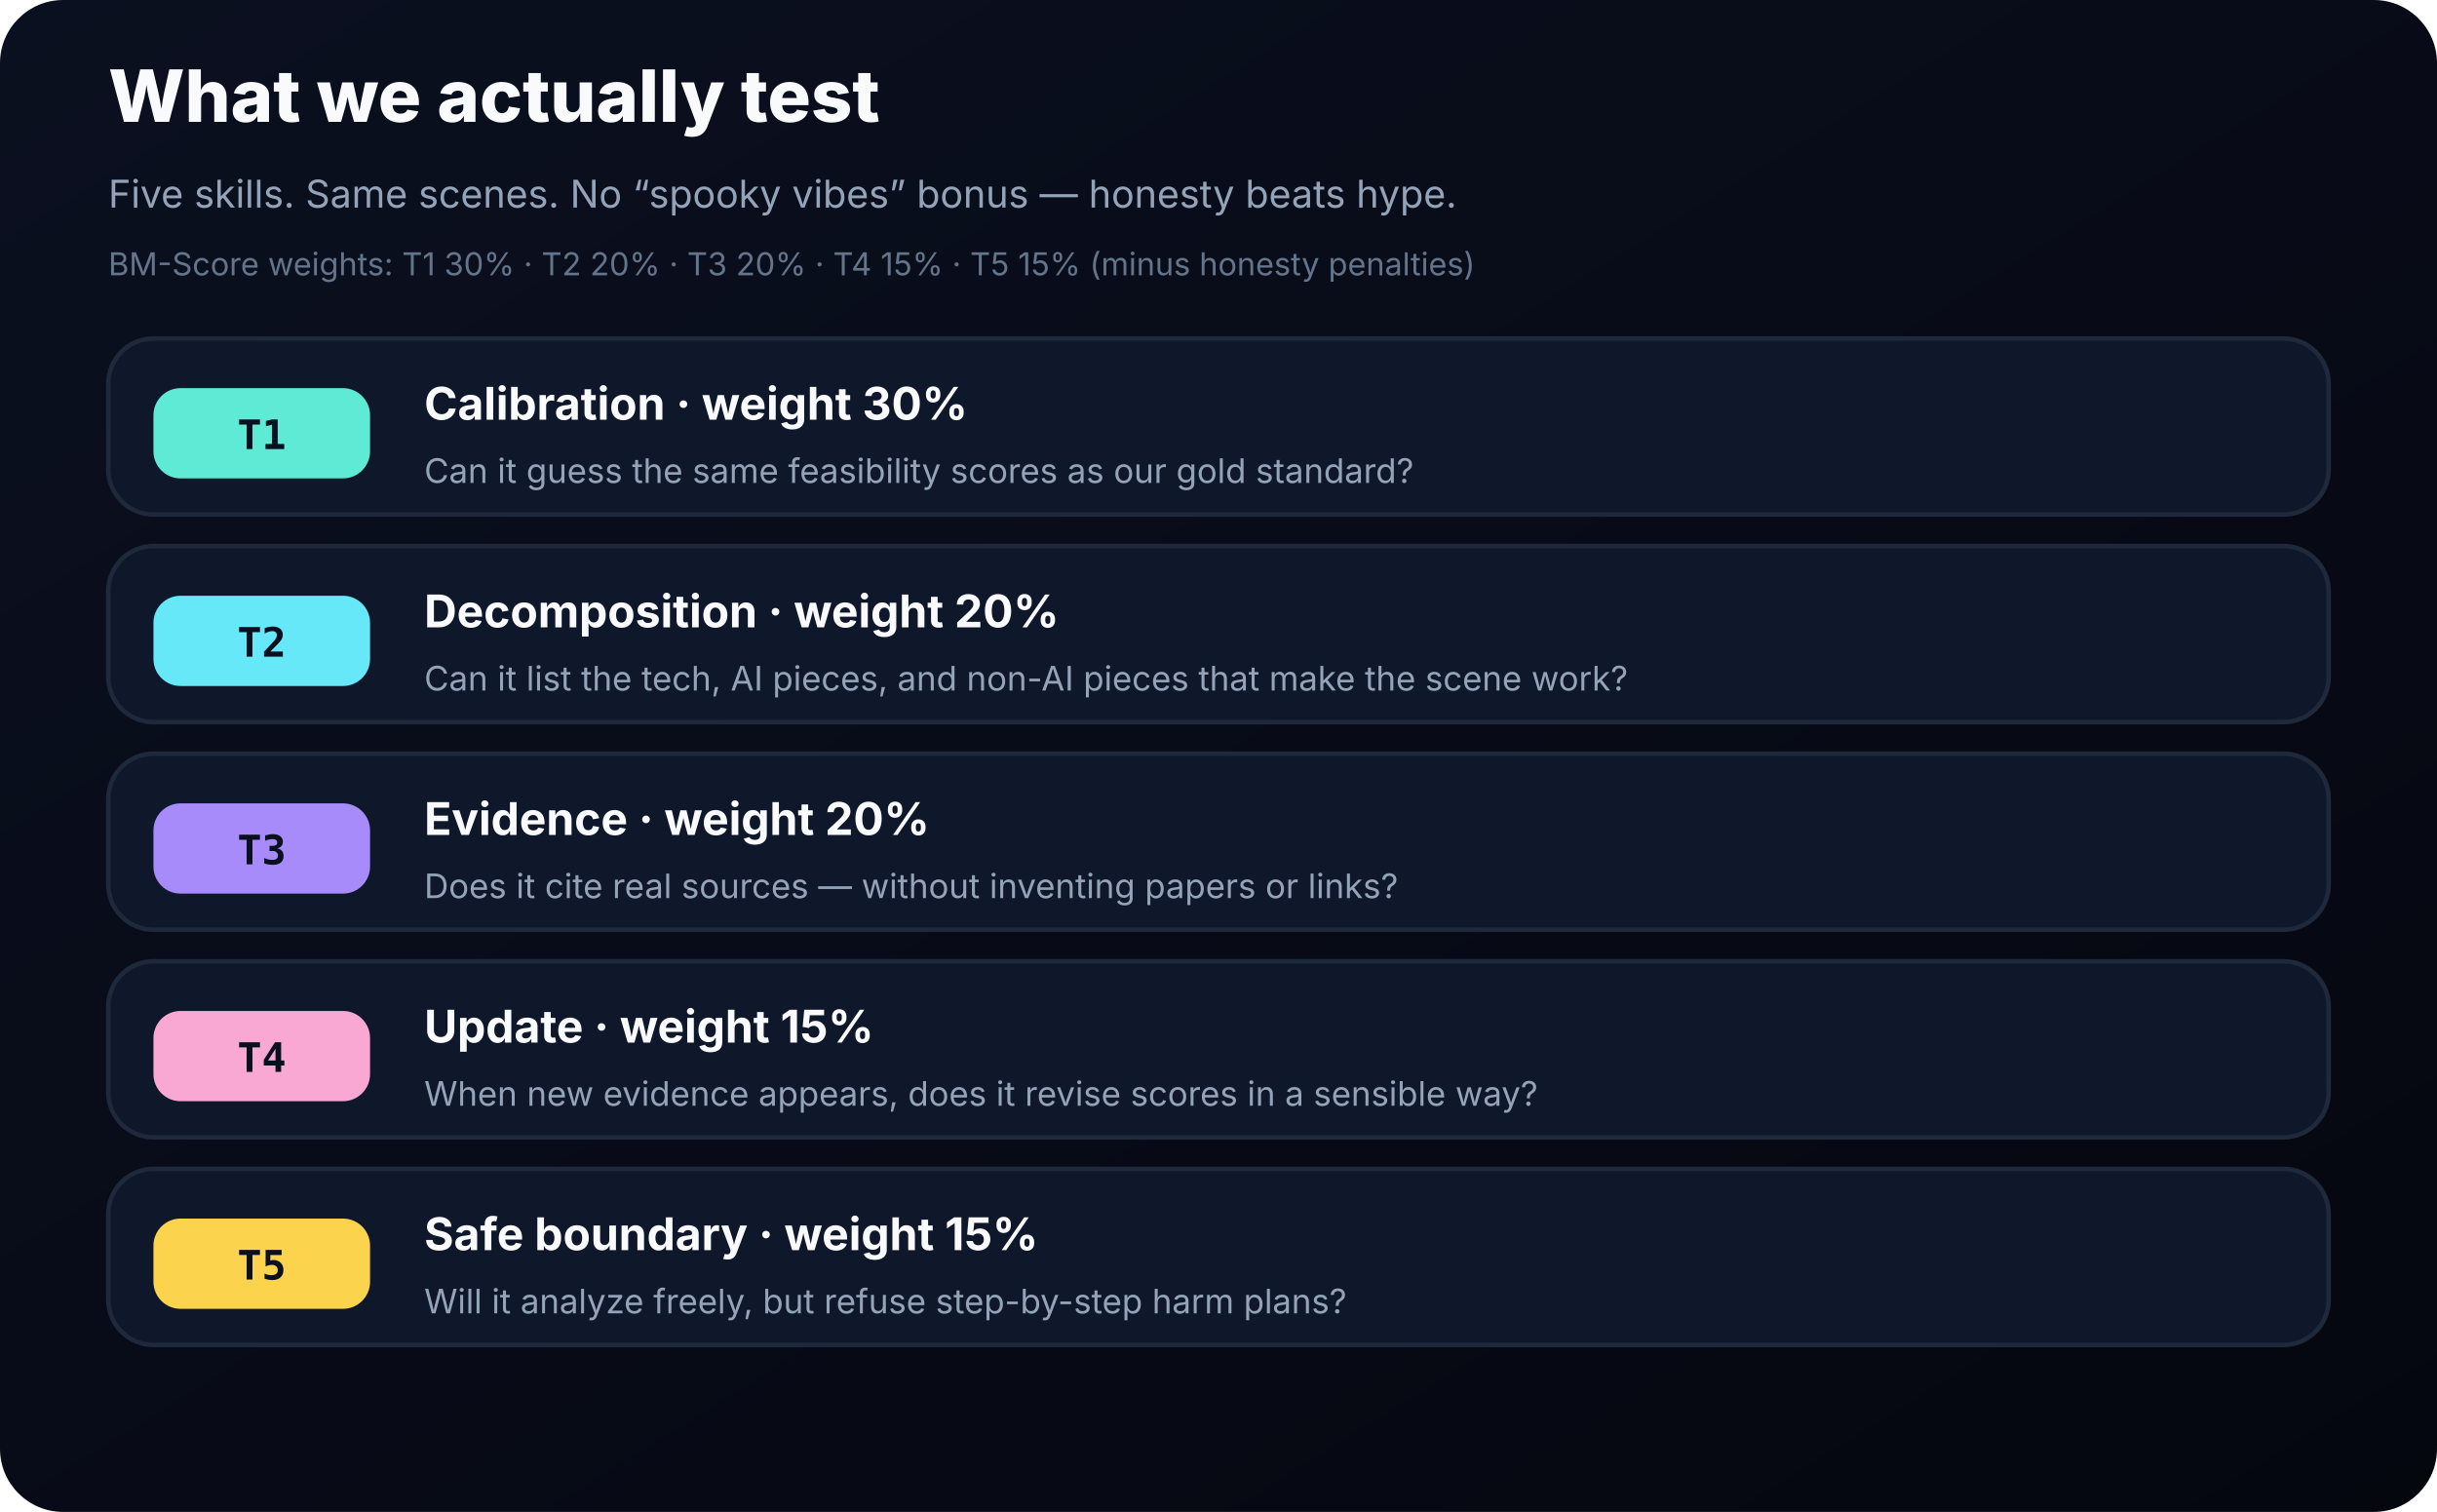
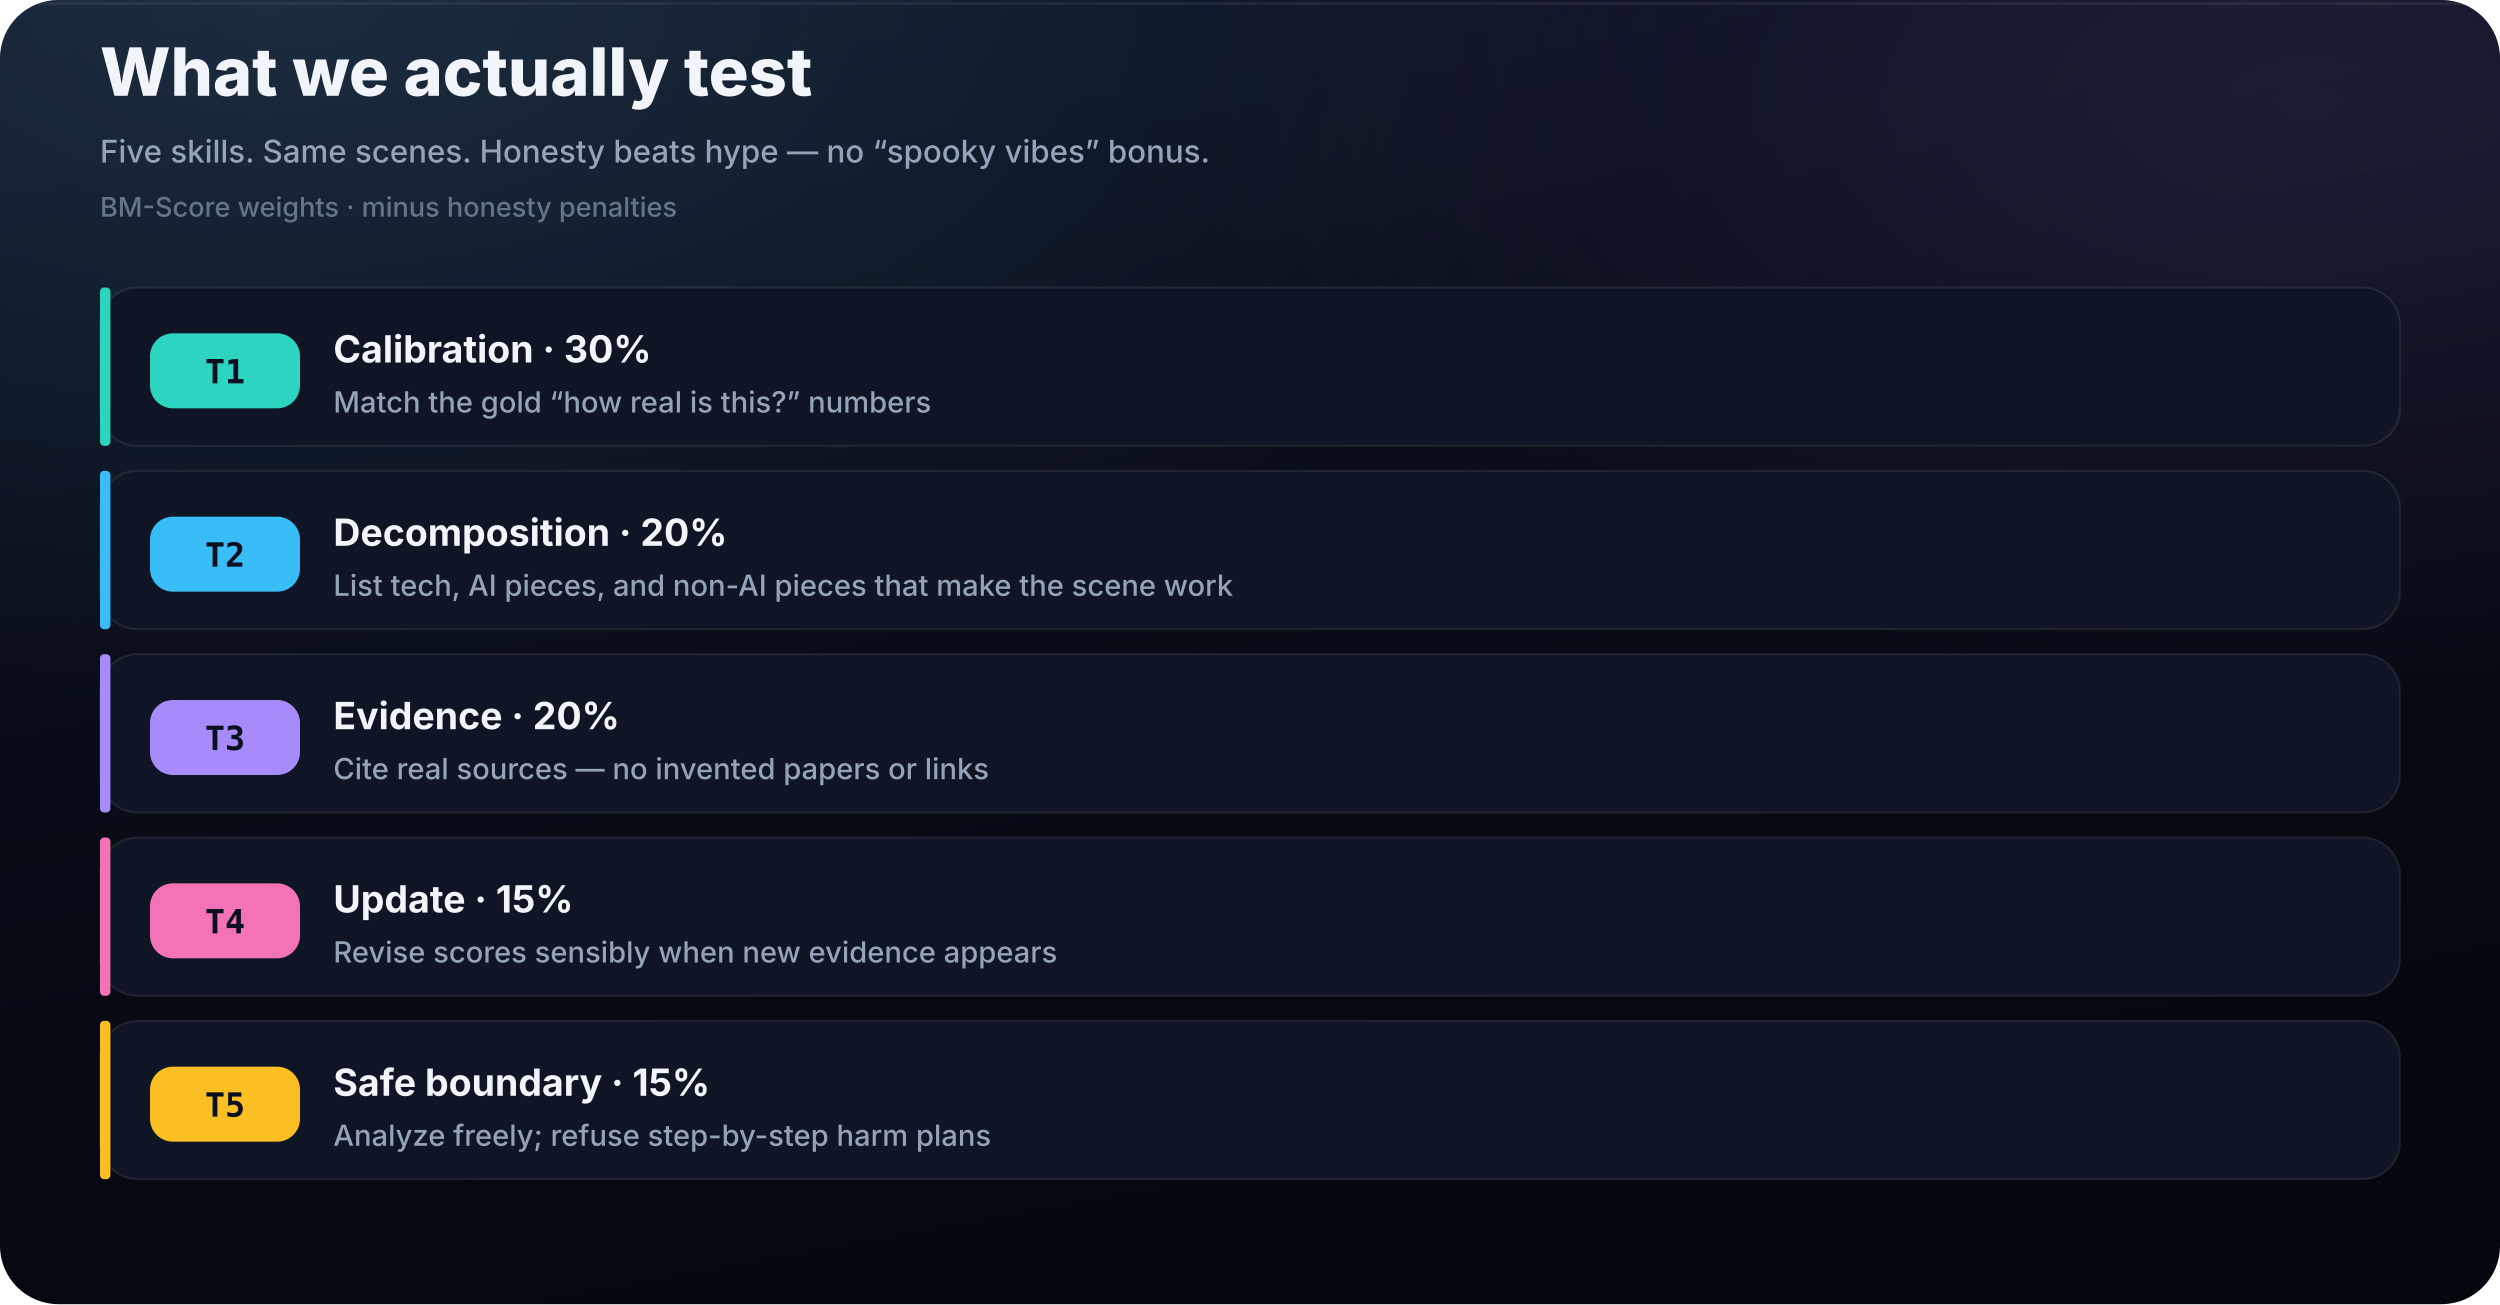
- <svg xmlns="http://www.w3.org/2000/svg" width="1080" height="670" viewBox="0 0 1080 670" role="img" aria-label="What each BlackMirror-Bench track means">
+ <svg xmlns="http://www.w3.org/2000/svg" width="1200" height="626" viewBox="0 0 1200 626" role="img" aria-label="What each BlackMirror-Bench track means">
  <defs>
-     <linearGradient id="bg2" x1="0" y1="0" x2="1" y2="1">
-       <stop offset="0%" stop-color="#0B1020" />
-       <stop offset="100%" stop-color="#05070F" />
+     <linearGradient id="bg-tr" x1="0" y1="0" x2="0.35" y2="1">
+       <stop offset="0%" stop-color="#0C1222" />
+       <stop offset="55%" stop-color="#080C16" />
+       <stop offset="100%" stop-color="#05070E" />
    </linearGradient>
+     <radialGradient id="glowL-tr" cx="12%" cy="0%" r="55%">
+       <stop offset="0%" stop-color="rgba(125,211,252,0.14)" />
+       <stop offset="100%" stop-color="rgba(125,211,252,0)" />
+     </radialGradient>
+     <radialGradient id="glowR-tr" cx="92%" cy="8%" r="45%">
+       <stop offset="0%" stop-color="rgba(167,139,250,0.12)" />
+       <stop offset="100%" stop-color="rgba(167,139,250,0)" />
+     </radialGradient>
+     <linearGradient id="bar-teal-tr" x1="0" y1="0" x2="1" y2="0">
+       <stop offset="0%" stop-color="#14B8A6" />
+       <stop offset="100%" stop-color="#67E8F9" />
+     </linearGradient>
+     <linearGradient id="bar-violet-tr" x1="0" y1="0" x2="1" y2="0">
+       <stop offset="0%" stop-color="#7C3AED" />
+       <stop offset="100%" stop-color="#C4B5FD" />
+     </linearGradient>
+     <linearGradient id="card-shine-tr" x1="0" y1="0" x2="0" y2="1">
+       <stop offset="0%" stop-color="rgba(255,255,255,0.04)" />
+       <stop offset="40%" stop-color="rgba(255,255,255,0)" />
+     </linearGradient>
+     <filter id="soft-tr" x="-20%" y="-50%" width="140%" height="200%">
+       <feGaussianBlur stdDeviation="6" result="b" />
+       <feMerge>
+         <feMergeNode in="b" />
+         <feMergeNode in="SourceGraphic" />
+       </feMerge>
+     </filter>
+     <filter id="soft-sm-tr" x="-10%" y="-40%" width="120%" height="180%">
+       <feGaussianBlur stdDeviation="3" result="b" />
+       <feMerge>
+         <feMergeNode in="b" />
+         <feMergeNode in="SourceGraphic" />
+       </feMerge>
+     </filter>
  </defs>
-   <rect width="100%" height="100%" fill="url(#bg2)" rx="28" />
-   <text x="48" y="54" fill="#F8FAFC" font-family="system-ui,-apple-system,Segoe UI,sans-serif" font-size="32" font-weight="800">What we actually test</text>
-   <text x="48" y="92" fill="#94A3B8" font-family="system-ui,-apple-system,Segoe UI,sans-serif" font-size="17">Five skills. Same scenes. No “spooky vibes” bonus — honesty beats hype.</text>
-   <text x="48" y="122" fill="#64748B" font-family="system-ui,-apple-system,Segoe UI,sans-serif" font-size="14">BM-Score weights: T1 30% · T2 20% · T3 20% · T4 15% · T5 15% (minus honesty penalties)</text>
-   <rect x="48" y="150" width="984" height="78" rx="20" fill="#0F172A" stroke="#1E293B" stroke-width="2" />
-   <rect x="68" y="172" width="96" height="40" rx="12" fill="#5EEAD4" />
-   <text x="116" y="199" fill="#0B1020" text-anchor="middle" font-family="ui-monospace,SF Mono,Menlo,monospace" font-size="18" font-weight="800">T1</text>
-   <text x="188" y="186" fill="#F8FAFC" font-family="system-ui,-apple-system,Segoe UI,sans-serif" font-size="20" font-weight="750">Calibration  ·  weight 30%</text>
-   <text x="188" y="214" fill="#94A3B8" font-family="system-ui,-apple-system,Segoe UI,sans-serif" font-size="15">Can it guess the same feasibility scores as our gold standard?</text>
-   <rect x="48" y="242" width="984" height="78" rx="20" fill="#0F172A" stroke="#1E293B" stroke-width="2" />
-   <rect x="68" y="264" width="96" height="40" rx="12" fill="#67E8F9" />
-   <text x="116" y="291" fill="#0B1020" text-anchor="middle" font-family="ui-monospace,SF Mono,Menlo,monospace" font-size="18" font-weight="800">T2</text>
-   <text x="188" y="278" fill="#F8FAFC" font-family="system-ui,-apple-system,Segoe UI,sans-serif" font-size="20" font-weight="750">Decomposition  ·  weight 20%</text>
-   <text x="188" y="306" fill="#94A3B8" font-family="system-ui,-apple-system,Segoe UI,sans-serif" font-size="15">Can it list the tech, AI pieces, and non-AI pieces that make the scene work?</text>
-   <rect x="48" y="334" width="984" height="78" rx="20" fill="#0F172A" stroke="#1E293B" stroke-width="2" />
-   <rect x="68" y="356" width="96" height="40" rx="12" fill="#A78BFA" />
-   <text x="116" y="383" fill="#0B1020" text-anchor="middle" font-family="ui-monospace,SF Mono,Menlo,monospace" font-size="18" font-weight="800">T3</text>
-   <text x="188" y="370" fill="#F8FAFC" font-family="system-ui,-apple-system,Segoe UI,sans-serif" font-size="20" font-weight="750">Evidence  ·  weight 20%</text>
-   <text x="188" y="398" fill="#94A3B8" font-family="system-ui,-apple-system,Segoe UI,sans-serif" font-size="15">Does it cite real sources — without inventing papers or links?</text>
-   <rect x="48" y="426" width="984" height="78" rx="20" fill="#0F172A" stroke="#1E293B" stroke-width="2" />
-   <rect x="68" y="448" width="96" height="40" rx="12" fill="#F9A8D4" />
-   <text x="116" y="475" fill="#0B1020" text-anchor="middle" font-family="ui-monospace,SF Mono,Menlo,monospace" font-size="18" font-weight="800">T4</text>
-   <text x="188" y="462" fill="#F8FAFC" font-family="system-ui,-apple-system,Segoe UI,sans-serif" font-size="20" font-weight="750">Update  ·  weight 15%</text>
-   <text x="188" y="490" fill="#94A3B8" font-family="system-ui,-apple-system,Segoe UI,sans-serif" font-size="15">When new evidence appears, does it revise scores in a sensible way?</text>
-   <rect x="48" y="518" width="984" height="78" rx="20" fill="#0F172A" stroke="#1E293B" stroke-width="2" />
-   <rect x="68" y="540" width="96" height="40" rx="12" fill="#FCD34D" />
-   <text x="116" y="567" fill="#0B1020" text-anchor="middle" font-family="ui-monospace,SF Mono,Menlo,monospace" font-size="18" font-weight="800">T5</text>
-   <text x="188" y="554" fill="#F8FAFC" font-family="system-ui,-apple-system,Segoe UI,sans-serif" font-size="20" font-weight="750">Safe boundary  ·  weight 15%</text>
-   <text x="188" y="582" fill="#94A3B8" font-family="system-ui,-apple-system,Segoe UI,sans-serif" font-size="15">Will it analyze freely, but refuse step-by-step harm plans?</text>
+   <rect width="100%" height="100%" fill="url(#bg-tr)" rx="28" />
+   <rect width="100%" height="100%" fill="url(#glowL-tr)" rx="28" />
+   <rect width="100%" height="100%" fill="url(#glowR-tr)" rx="28" />
+   <rect x="1" y="1" width="1198" height="1.5" fill="rgba(255,255,255,0.06)" rx="1" />
+   <text x="48" y="46" fill="#F1F5F9" font-family="Inter, ui-sans-serif, system-ui, -apple-system, Segoe UI, sans-serif" font-size="32" font-weight="800" text-anchor="start">What we actually test</text>
+   <text x="48" y="78" fill="#94A3B8" font-family="Inter, ui-sans-serif, system-ui, -apple-system, Segoe UI, sans-serif" font-size="15" font-weight="500" text-anchor="start">Five skills. Same scenes. Honesty beats hype — no “spooky vibes” bonus.</text>
+   <text x="48" y="104" fill="#64748B" font-family="Inter, ui-sans-serif, system-ui, -apple-system, Segoe UI, sans-serif" font-size="13" font-weight="500" text-anchor="start">BM-Score weights · minus honesty penalties</text>
+   <rect x="48" y="138" width="1104" height="76" rx="18" fill="#0F1524" stroke="rgba(255,255,255,0.08)" stroke-width="1" />
+   <rect x="48" y="138" width="5" height="76" rx="2" fill="#2DD4BF" />
+   <rect x="72" y="160" width="72" height="36" rx="11" fill="#2DD4BF" />
+   <text x="108" y="184" fill="#0B1020" font-family="ui-monospace, SF Mono, Cascadia Code, Menlo, Consolas, monospace" font-size="16" font-weight="800" text-anchor="middle">T1</text>
+   <text x="160" y="174" fill="#F1F5F9" font-family="Inter, ui-sans-serif, system-ui, -apple-system, Segoe UI, sans-serif" font-size="18" font-weight="750" text-anchor="start">Calibration  ·  30%</text>
+   <text x="160" y="198" fill="#94A3B8" font-family="Inter, ui-sans-serif, system-ui, -apple-system, Segoe UI, sans-serif" font-size="14" font-weight="500" text-anchor="start">Match the gold “how real is this?” numbers</text>
+   <rect x="48" y="226" width="1104" height="76" rx="18" fill="#0F1524" stroke="rgba(255,255,255,0.08)" stroke-width="1" />
+   <rect x="48" y="226" width="5" height="76" rx="2" fill="#38BDF8" />
+   <rect x="72" y="248" width="72" height="36" rx="11" fill="#38BDF8" />
+   <text x="108" y="272" fill="#0B1020" font-family="ui-monospace, SF Mono, Cascadia Code, Menlo, Consolas, monospace" font-size="16" font-weight="800" text-anchor="middle">T2</text>
+   <text x="160" y="262" fill="#F1F5F9" font-family="Inter, ui-sans-serif, system-ui, -apple-system, Segoe UI, sans-serif" font-size="18" font-weight="750" text-anchor="start">Decomposition  ·  20%</text>
+   <text x="160" y="286" fill="#94A3B8" font-family="Inter, ui-sans-serif, system-ui, -apple-system, Segoe UI, sans-serif" font-size="14" font-weight="500" text-anchor="start">List tech, AI pieces, and non-AI pieces that make the scene work</text>
+   <rect x="48" y="314" width="1104" height="76" rx="18" fill="#0F1524" stroke="rgba(255,255,255,0.08)" stroke-width="1" />
+   <rect x="48" y="314" width="5" height="76" rx="2" fill="#A78BFA" />
+   <rect x="72" y="336" width="72" height="36" rx="11" fill="#A78BFA" />
+   <text x="108" y="360" fill="#0B1020" font-family="ui-monospace, SF Mono, Cascadia Code, Menlo, Consolas, monospace" font-size="16" font-weight="800" text-anchor="middle">T3</text>
+   <text x="160" y="350" fill="#F1F5F9" font-family="Inter, ui-sans-serif, system-ui, -apple-system, Segoe UI, sans-serif" font-size="18" font-weight="750" text-anchor="start">Evidence  ·  20%</text>
+   <text x="160" y="374" fill="#94A3B8" font-family="Inter, ui-sans-serif, system-ui, -apple-system, Segoe UI, sans-serif" font-size="14" font-weight="500" text-anchor="start">Cite real sources — no invented papers or links</text>
+   <rect x="48" y="402" width="1104" height="76" rx="18" fill="#0F1524" stroke="rgba(255,255,255,0.08)" stroke-width="1" />
+   <rect x="48" y="402" width="5" height="76" rx="2" fill="#F472B6" />
+   <rect x="72" y="424" width="72" height="36" rx="11" fill="#F472B6" />
+   <text x="108" y="448" fill="#0B1020" font-family="ui-monospace, SF Mono, Cascadia Code, Menlo, Consolas, monospace" font-size="16" font-weight="800" text-anchor="middle">T4</text>
+   <text x="160" y="438" fill="#F1F5F9" font-family="Inter, ui-sans-serif, system-ui, -apple-system, Segoe UI, sans-serif" font-size="18" font-weight="750" text-anchor="start">Update  ·  15%</text>
+   <text x="160" y="462" fill="#94A3B8" font-family="Inter, ui-sans-serif, system-ui, -apple-system, Segoe UI, sans-serif" font-size="14" font-weight="500" text-anchor="start">Revise scores sensibly when new evidence appears</text>
+   <rect x="48" y="490" width="1104" height="76" rx="18" fill="#0F1524" stroke="rgba(255,255,255,0.08)" stroke-width="1" />
+   <rect x="48" y="490" width="5" height="76" rx="2" fill="#FBBF24" />
+   <rect x="72" y="512" width="72" height="36" rx="11" fill="#FBBF24" />
+   <text x="108" y="536" fill="#0B1020" font-family="ui-monospace, SF Mono, Cascadia Code, Menlo, Consolas, monospace" font-size="16" font-weight="800" text-anchor="middle">T5</text>
+   <text x="160" y="526" fill="#F1F5F9" font-family="Inter, ui-sans-serif, system-ui, -apple-system, Segoe UI, sans-serif" font-size="18" font-weight="750" text-anchor="start">Safe boundary  ·  15%</text>
+   <text x="160" y="550" fill="#94A3B8" font-family="Inter, ui-sans-serif, system-ui, -apple-system, Segoe UI, sans-serif" font-size="14" font-weight="500" text-anchor="start">Analyze freely; refuse step-by-step harm plans</text>
</svg>
